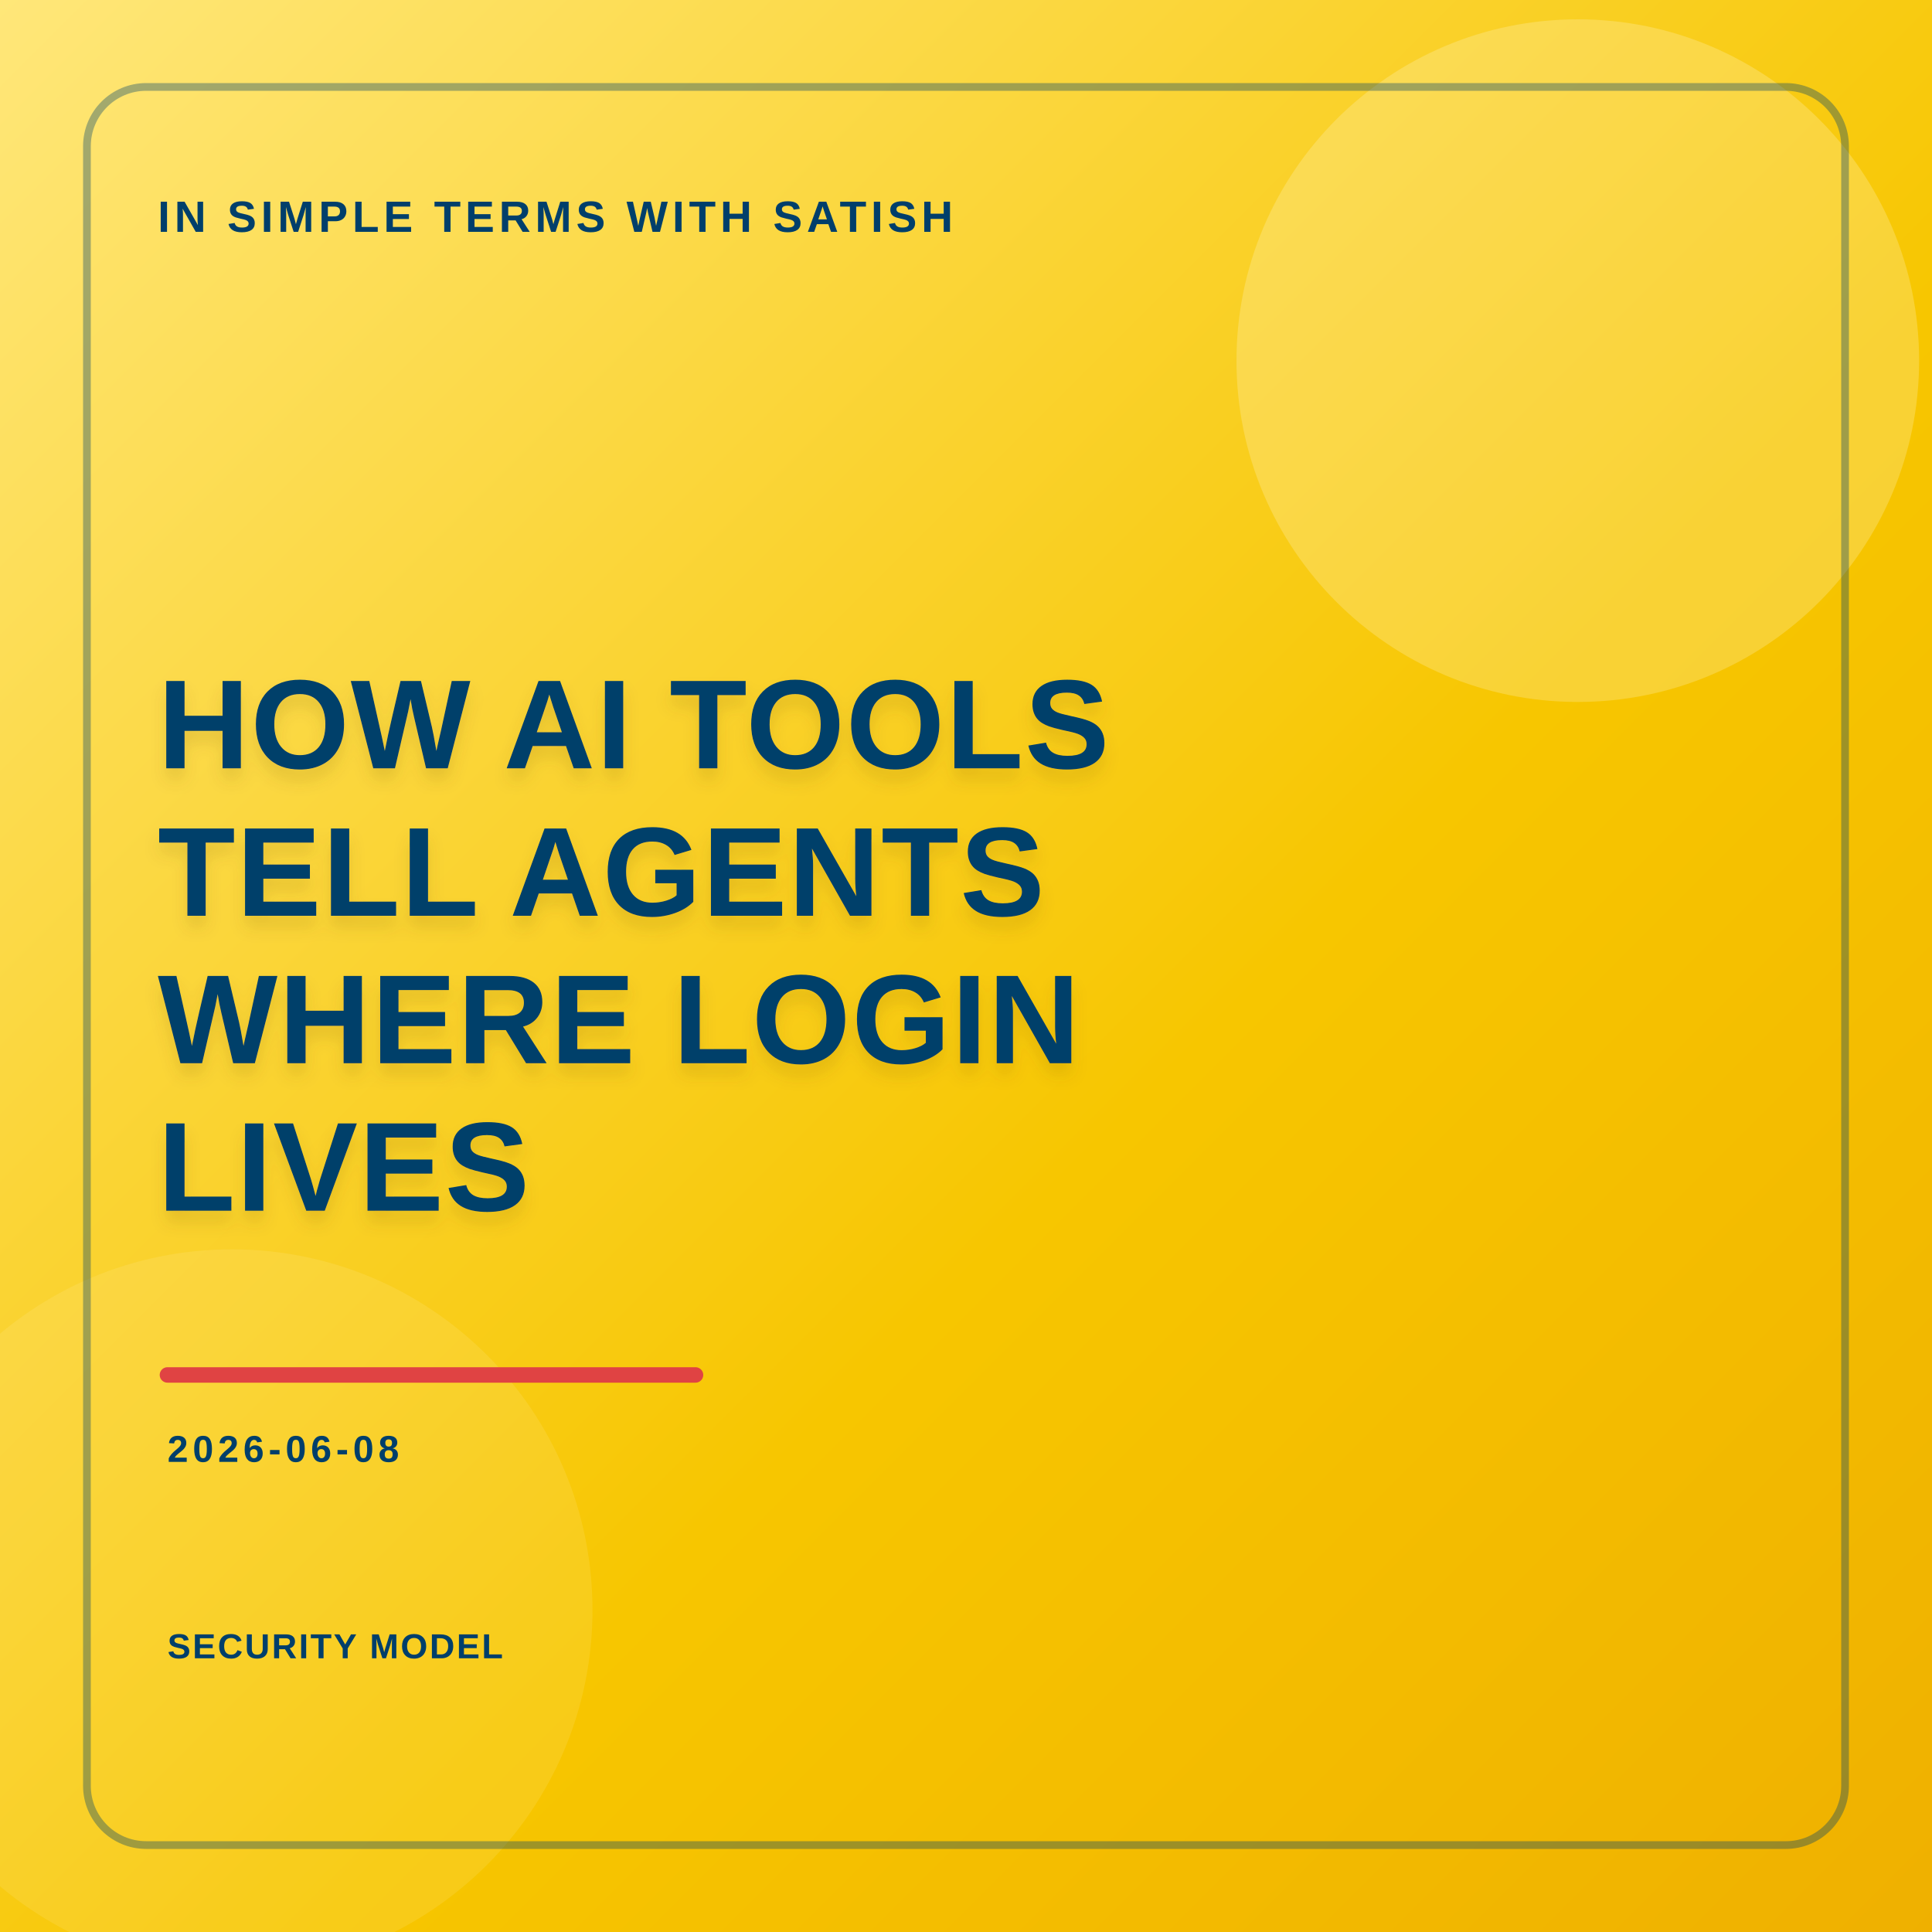
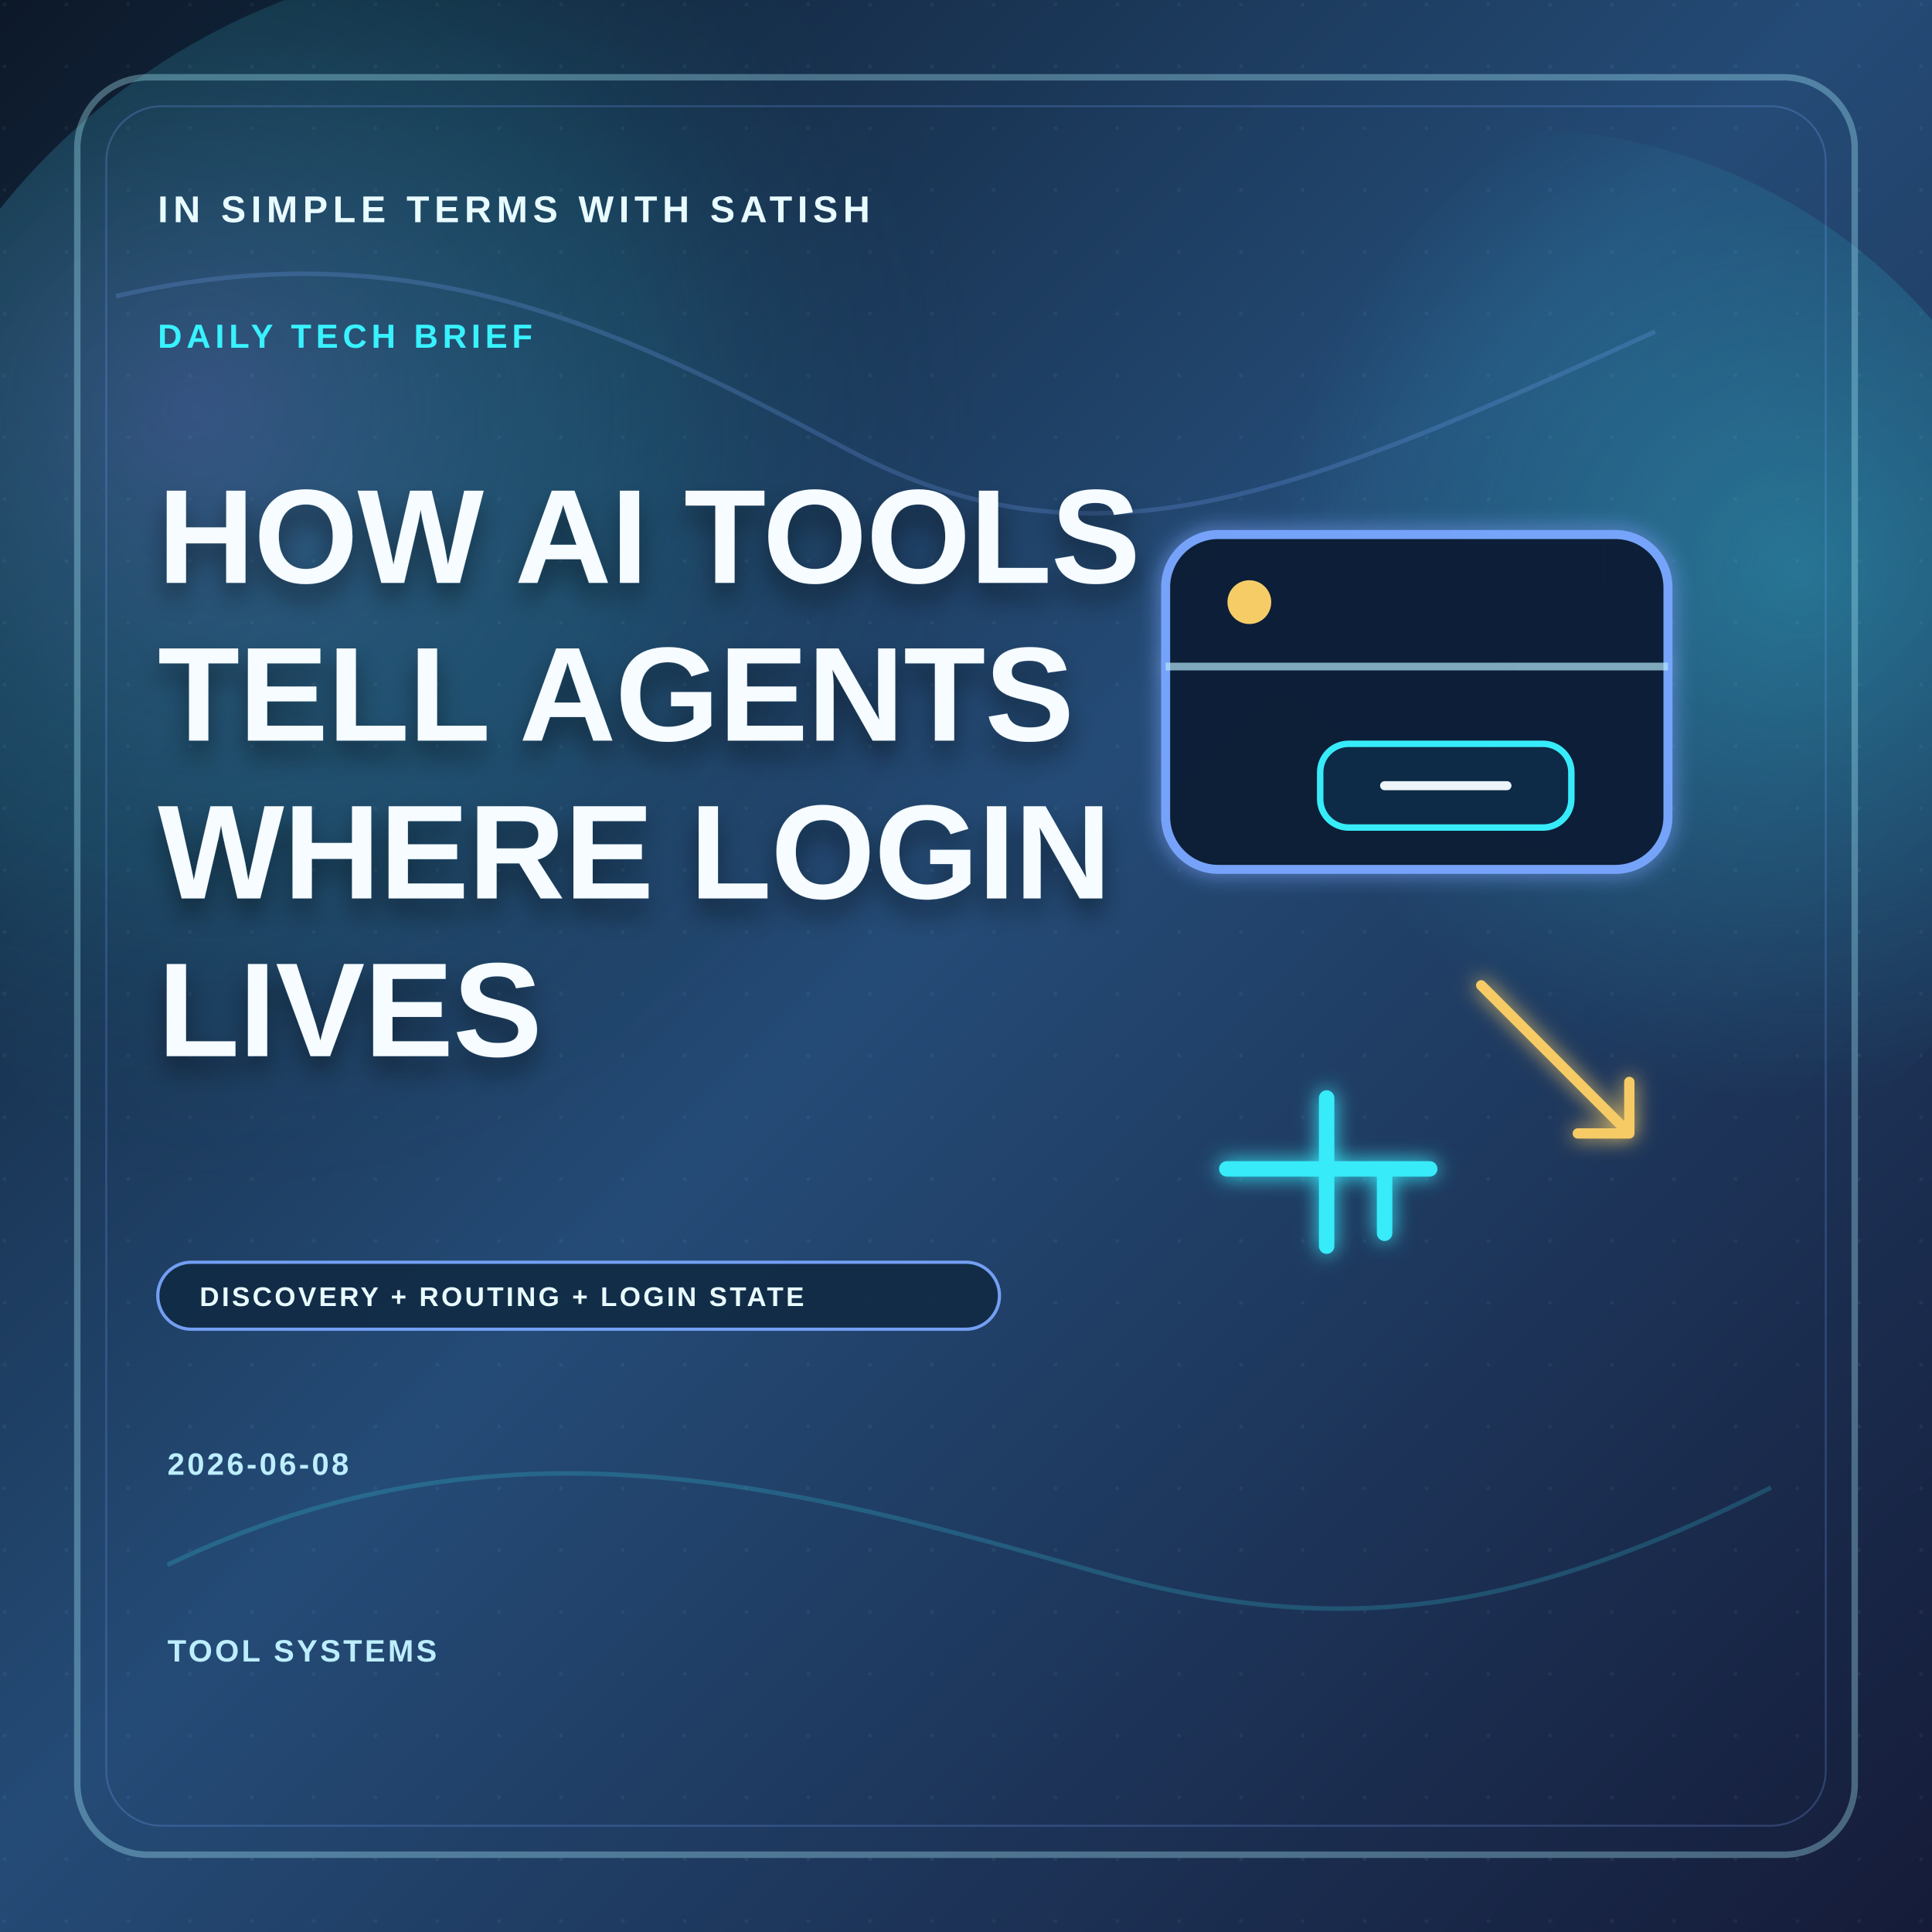
<svg xmlns="http://www.w3.org/2000/svg" width="3000" height="3000" viewBox="0 0 3000 3000">
  <defs>
-     <linearGradient id="paper" x1="0%" y1="0%" x2="100%" y2="100%">
-       <stop offset="0%" stop-color="#FFE77A" />
-       <stop offset="58%" stop-color="#F7C600" />
-       <stop offset="100%" stop-color="#EFB000" />
+     <linearGradient id="bg" x1="0%" y1="0%" x2="100%" y2="100%">
+       <stop offset="0%" stop-color="#0C1828" />
+       <stop offset="48%" stop-color="#244B76" />
+       <stop offset="100%" stop-color="#151B38" />
    </linearGradient>
-     <filter id="shadow" x="-10%" y="-10%" width="120%" height="140%">
-       <feDropShadow dx="0" dy="18" stdDeviation="12" flood-color="#6D4E00" flood-opacity="0.15" />
+     <radialGradient id="leftGlow" cx="26%" cy="34%" r="58%">
+       <stop offset="0%" stop-color="#7AA7FF" stop-opacity="0.34" />
+       <stop offset="58%" stop-color="#38F2FF" stop-opacity="0.10" />
+       <stop offset="100%" stop-color="#0C1828" stop-opacity="0" />
+     </radialGradient>
+     <radialGradient id="rightGlow" cx="76%" cy="40%" r="48%">
+       <stop offset="0%" stop-color="#38F2FF" stop-opacity="0.30" />
+       <stop offset="100%" stop-color="#38F2FF" stop-opacity="0" />
+     </radialGradient>
+     <linearGradient id="rule" x1="0%" y1="0%" x2="100%" y2="0%">
+       <stop offset="0%" stop-color="#7AA7FF" />
+       <stop offset="55%" stop-color="#38F2FF" />
+       <stop offset="100%" stop-color="#FFD166" />
+     </linearGradient>
+     <filter id="deepShadow" x="-20%" y="-20%" width="140%" height="150%">
+       <feDropShadow dx="0" dy="24" stdDeviation="20" flood-color="#000000" flood-opacity="0.40" />
    </filter>
+     <filter id="softGlow" x="-40%" y="-40%" width="180%" height="180%">
+       <feGaussianBlur stdDeviation="16" result="blur" />
+       <feMerge>
+         <feMergeNode in="blur" />
+         <feMergeNode in="SourceGraphic" />
+       </feMerge>
+     </filter>
+     <pattern id="dotGrid" width="96" height="96" patternUnits="userSpaceOnUse">
+       <circle cx="7" cy="7" r="3" fill="#BFEFFF" opacity="0.12" />
+     </pattern>
    <style>
-       .brand { font-family: "Avenir Next", "Helvetica Neue", Arial, sans-serif; font-size: 68px; font-weight: 900; letter-spacing: 7px; fill: #003F6B; }
-       .title { font-family: "Avenir Next Condensed", "Avenir Next", "Helvetica Neue", Arial, sans-serif; font-size: 197px; font-weight: 900; letter-spacing: 2px; fill: #003F6B; }
-       .date { font-family: "Avenir Next", "Helvetica Neue", Arial, sans-serif; font-size: 58px; font-weight: 900; letter-spacing: 7px; fill: #003F6B; }
-       .small { font-family: "Avenir Next", "Helvetica Neue", Arial, sans-serif; font-size: 54px; font-weight: 900; letter-spacing: 3px; fill: #003F6B; }
+       .brand { font-family: "Avenir Next", "Helvetica Neue", Arial, sans-serif; font-size: 58px; font-weight: 900; letter-spacing: 8px; fill: #E8FBFF; }
+       .eyebrow { font-family: "Avenir Next", "Helvetica Neue", Arial, sans-serif; font-size: 52px; font-weight: 900; letter-spacing: 7px; fill: #38F2FF; }
+       .title { font-family: "Avenir Next Condensed", "Avenir Next", "Helvetica Neue", Arial, sans-serif; font-size: 208px; font-weight: 950; letter-spacing: -1px; fill: #F6FCFF; }
+       .small { font-family: "Avenir Next", "Helvetica Neue", Arial, sans-serif; font-size: 48px; font-weight: 900; letter-spacing: 4px; fill: #BDEEFF; }
+       .label { font-family: "Avenir Next", "Helvetica Neue", Arial, sans-serif; font-size: 42px; font-weight: 900; letter-spacing: 4px; fill: #E8FBFF; }
+       .micro { font-family: "Avenir Next", "Helvetica Neue", Arial, sans-serif; font-size: 34px; font-weight: 800; letter-spacing: 3px; fill: #B8D9E8; }
    </style>
  </defs>
-   <rect width="3000" height="3000" fill="url(#paper)" />
-   <circle cx="2450" cy="560" r="530" fill="#FFF6CF" opacity="0.25" />
-   <circle cx="360" cy="2500" r="560" fill="#FFF6CF" opacity="0.12" />
-   <rect x="135" y="135" width="2730" height="2730" rx="92" fill="none" stroke="#003F6B" stroke-width="12" opacity="0.36" />
-   <text x="245" y="360" class="brand">IN SIMPLE TERMS WITH SATISH</text>
-   <g filter="url(#shadow)">
-     <text x="245" y="1193" class="title">HOW AI TOOLS</text>
-     <text x="245" y="1422" class="title">TELL AGENTS</text>
-     <text x="245" y="1651" class="title">WHERE LOGIN</text>
-     <text x="245" y="1880" class="title">LIVES</text>
+   <rect width="3000" height="3000" fill="url(#bg)" />
+   <rect width="3000" height="3000" fill="url(#dotGrid)" opacity="0.48" />
+   <circle cx="820" cy="980" r="1050" fill="url(#leftGlow)" />
+   <circle cx="2350" cy="1060" r="860" fill="url(#rightGlow)" />
+   <path d="M180 460 C650 350 980 520 1320 700 C1705 904 2030 760 2570 515" fill="none" stroke="#7AA7FF" stroke-width="7" opacity="0.22" />
+   <path d="M260 2430 C780 2180 1240 2310 1700 2440 C2080 2548 2360 2505 2750 2310" fill="none" stroke="#38F2FF" stroke-width="7" opacity="0.18" />
+   <rect x="120" y="120" width="2760" height="2760" rx="110" fill="none" stroke="#AEEFFF" stroke-width="10" opacity="0.34" />
+   <rect x="165" y="165" width="2670" height="2670" rx="86" fill="none" stroke="#7AA7FF" stroke-width="3" opacity="0.24" />
+   <text x="245" y="345" class="brand">IN SIMPLE TERMS WITH SATISH</text>
+   <text x="245" y="540" class="eyebrow">DAILY TECH BRIEF</text>
+   <g filter="url(#deepShadow)">
+     <text x="245" y="905" class="title">HOW AI TOOLS</text>
+     <text x="245" y="1150" class="title">TELL AGENTS</text>
+     <text x="245" y="1395" class="title">WHERE LOGIN</text>
+     <text x="245" y="1640" class="title">LIVES</text>
  </g>
-   <path d="M260 2135 H1080" stroke="#E04343" stroke-width="24" stroke-linecap="round" />
-   <text x="260" y="2270" class="date">2026-06-08</text>
-   <text x="260" y="2575" class="small">SECURITY MODEL</text>
+   <g filter="url(#softGlow)" opacity="0.96">
+     <g>
+       <rect x="1810" y="830" width="780" height="520" rx="82" fill="#081E34" stroke="#7AA7FF" stroke-width="14" />
+       <path d="M1810 1035 H2590" stroke="#BDEEFF" stroke-width="12" opacity="0.68" />
+       <circle cx="1940" cy="935" r="34" fill="#FFD166" />
+       <rect x="2050" y="1155" width="390" height="130" rx="44" fill="#102A44" stroke="#38F2FF" stroke-width="10" />
+       <path d="M2150 1220 H2340" stroke="#F6FCFF" stroke-width="14" stroke-linecap="round" />
+       <path d="M2300 1530 L2530 1760 M2530 1760 L2450 1760 M2530 1760 L2530 1680" fill="none" stroke="#FFD166" stroke-width="16" stroke-linecap="round" stroke-linejoin="round" />
+       <path d="M1905 1815 H2220 M2060 1705 V1935 M2150 1815 V1915" fill="none" stroke="#38F2FF" stroke-width="24" stroke-linecap="round" />
+     </g>
+   </g>
+   <g>
+     <rect x="245" y="1960" width="1307" height="104" rx="52" fill="#102A44" stroke="#7AA7FF" stroke-width="5" opacity="0.92" />
+     <text x="310" y="2028" class="label">DISCOVERY + ROUTING + LOGIN STATE</text>
+     <path d="M260 2145 H1075" stroke="url(#rule)" stroke-width="22" stroke-linecap="round" />
+     <text x="260" y="2290" class="small">2026-06-08</text>
+     <text x="260" y="2580" class="small">TOOL SYSTEMS</text>
+   </g>
</svg>
